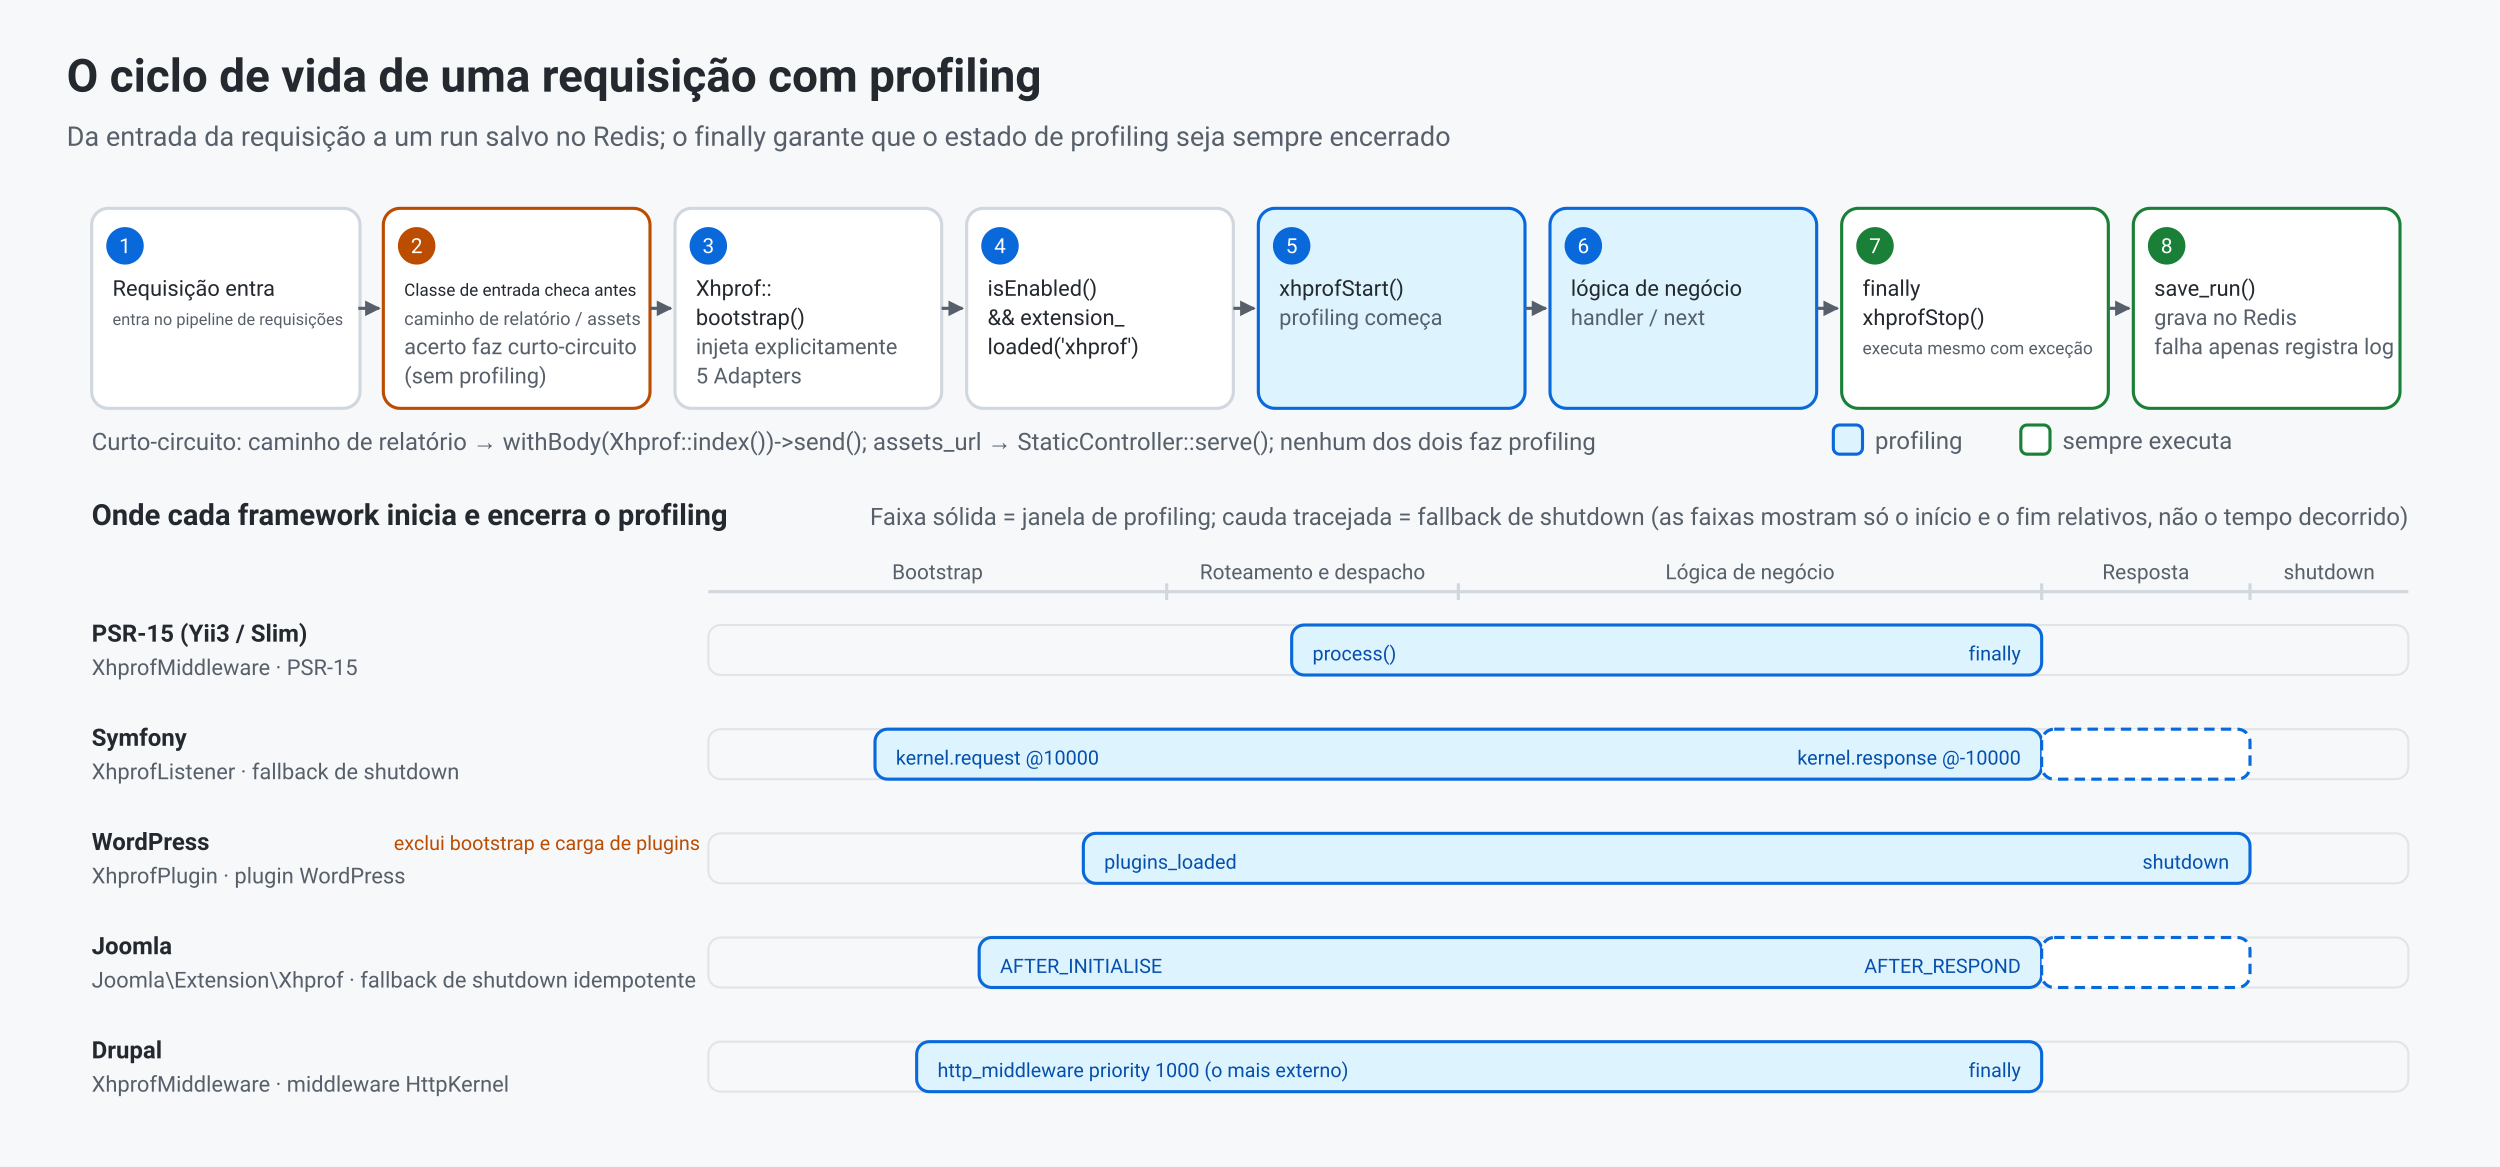
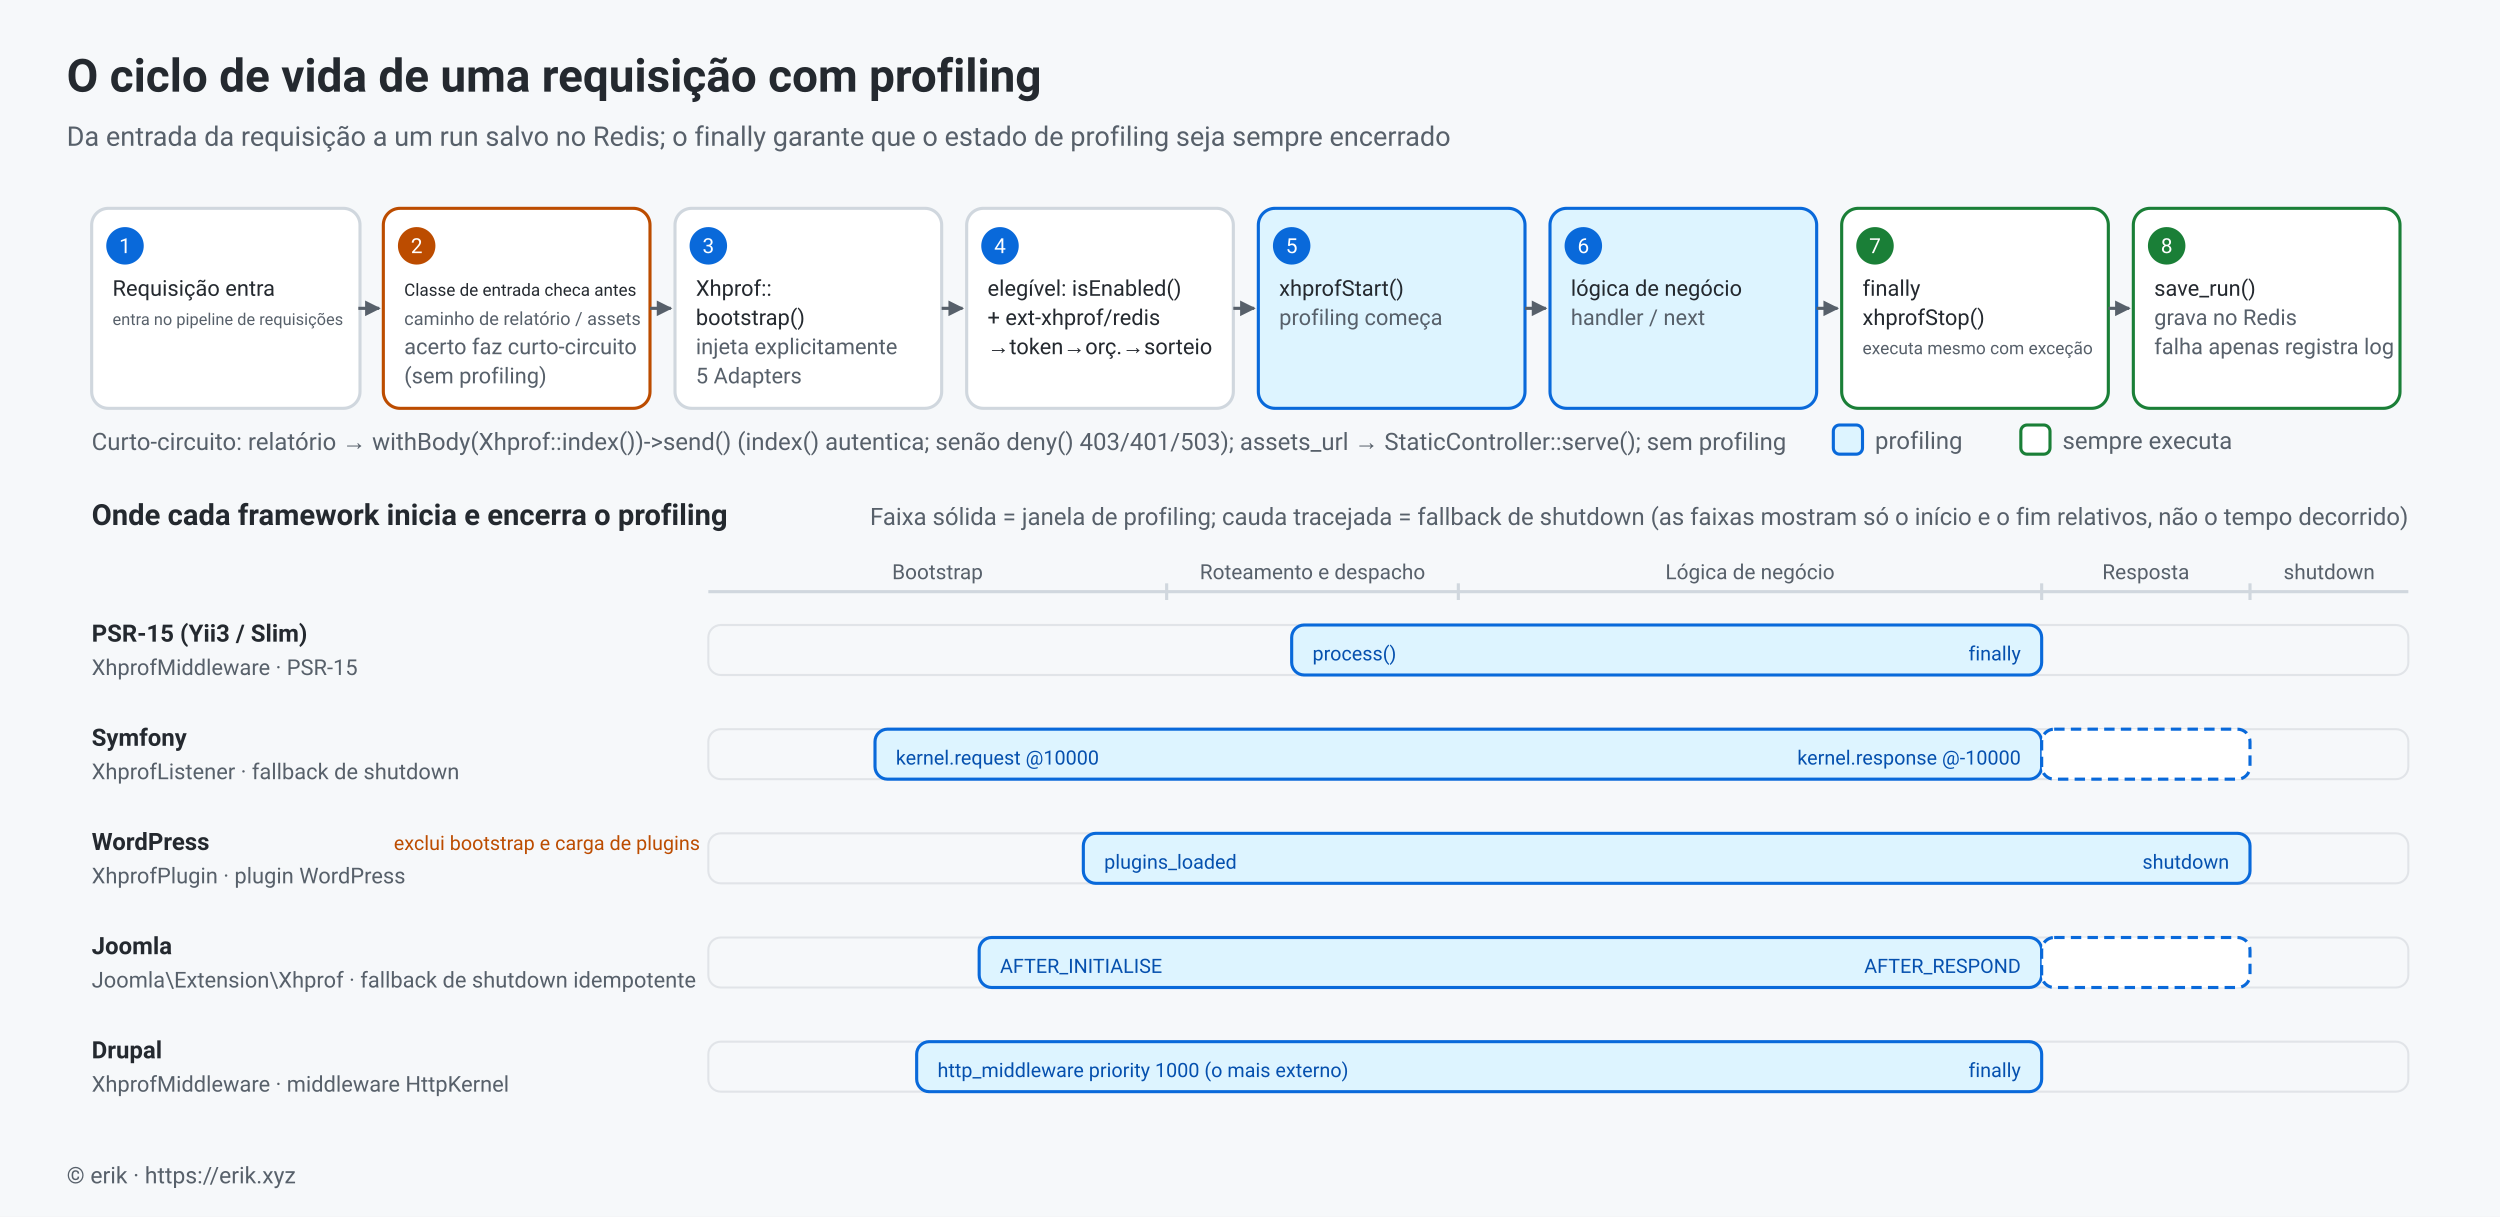
- <svg xmlns="http://www.w3.org/2000/svg" viewBox="0 0 1200 560" width="1200" height="560" role="img" font-family="-apple-system, BlinkMacSystemFont, &quot;Segoe UI&quot;, Roboto, &quot;Helvetica Neue&quot;, Arial, &quot;Noto Sans SC&quot;, &quot;PingFang SC&quot;, &quot;Microsoft YaHei&quot;, sans-serif">
+ <svg xmlns="http://www.w3.org/2000/svg" viewBox="0 0 1200 584" width="1200" height="584" role="img" font-family="-apple-system, BlinkMacSystemFont, &quot;Segoe UI&quot;, Roboto, &quot;Helvetica Neue&quot;, Arial, &quot;Noto Sans SC&quot;, &quot;PingFang SC&quot;, &quot;Microsoft YaHei&quot;, sans-serif">
  <defs>
    <marker id="lc-arrow" viewBox="0 0 10 10" refX="9" refY="5" markerWidth="5" markerHeight="5" orient="auto-start-reverse">
      <path d="M0,0 L10,5 L0,10 z" fill="#57606a" />
    </marker>
  </defs>
-   <rect x="0" y="0" width="1200" height="560" fill="#f6f8fa" />
+   <rect x="0" y="0" width="1200" height="584" fill="#f6f8fa" />
  <text x="32" y="44" font-size="22" font-weight="700" fill="#24292f">O ciclo de vida de uma requisição com profiling</text>
  <text x="32" y="70" font-size="13" fill="#57606a">Da entrada da requisição a um run salvo no Redis; o finally garante que o estado de profiling seja sempre encerrado</text>
  <rect x="44" y="100" width="128.8" height="96" rx="8" fill="#ffffff" stroke="#d0d7de" stroke-width="1.5" />
  <circle cx="60" cy="118" r="9" fill="#0969da" />
  <text x="60" y="121.5" font-size="10" fill="#ffffff" text-anchor="middle">1</text>
  <text x="54" y="142" font-size="10.5" fill="#24292f">Requisição entra</text>
  <text x="54" y="156" font-size="7.87" fill="#57606a">entra no pipeline de requisições</text>
  <line x1="172" y1="148" x2="182" y2="148" stroke="#57606a" stroke-width="1.5" marker-end="url(#lc-arrow)" />
  <rect x="184" y="100" width="128" height="96" rx="8" fill="#ffffff" stroke="#bc4c00" stroke-width="1.5" />
  <circle cx="200" cy="118" r="9" fill="#bc4c00" />
  <text x="200" y="121.5" font-size="10" fill="#ffffff" text-anchor="middle">2</text>
  <text x="194" y="142" font-size="8.19" fill="#24292f">Classe de entrada checa antes</text>
  <text x="194" y="156" font-size="8.74" fill="#57606a">caminho de relatório / assets</text>
  <text x="194" y="170" font-size="10.5" fill="#57606a">acerto faz curto-circuito</text>
  <text x="194" y="184" font-size="10.5" fill="#57606a">(sem profiling)</text>
  <line x1="312" y1="148" x2="322" y2="148" stroke="#57606a" stroke-width="1.5" marker-end="url(#lc-arrow)" />
  <rect x="324" y="100" width="128" height="96" rx="8" fill="#ffffff" stroke="#d0d7de" stroke-width="1.5" />
  <circle cx="340" cy="118" r="9" fill="#0969da" />
  <text x="340" y="121.5" font-size="10" fill="#ffffff" text-anchor="middle">3</text>
  <text x="334" y="142" font-size="10.5" fill="#24292f">Xhprof::</text>
  <text x="334" y="156" font-size="10.5" fill="#24292f">bootstrap()</text>
  <text x="334" y="170" font-size="10.5" fill="#57606a">injeta explicitamente</text>
  <text x="334" y="184" font-size="10.5" fill="#57606a">5 Adapters</text>
  <line x1="452" y1="148" x2="462" y2="148" stroke="#57606a" stroke-width="1.5" marker-end="url(#lc-arrow)" />
  <rect x="464" y="100" width="128" height="96" rx="8" fill="#ffffff" stroke="#d0d7de" stroke-width="1.5" />
  <circle cx="480" cy="118" r="9" fill="#0969da" />
  <text x="480" y="121.5" font-size="10" fill="#ffffff" text-anchor="middle">4</text>
-   <text x="474" y="142" font-size="10.5" fill="#24292f">isEnabled()</text>
-   <text x="474" y="156" font-size="10.5" fill="#24292f">&amp;&amp; extension_</text>
-   <text x="474" y="170" font-size="10.5" fill="#24292f">loaded('xhprof')</text>
+   <text x="474" y="142" font-size="10.5" fill="#24292f">elegível: isEnabled()</text>
+   <text x="474" y="156" font-size="10.5" fill="#24292f">+ ext-xhprof/redis</text>
+   <text x="474" y="170" font-size="10.5" fill="#24292f">→token→orç.→sorteio</text>
  <line x1="592" y1="148" x2="602" y2="148" stroke="#57606a" stroke-width="1.5" marker-end="url(#lc-arrow)" />
  <rect x="604" y="100" width="128" height="96" rx="8" fill="#ddf4ff" stroke="#0969da" stroke-width="1.5" />
  <circle cx="620" cy="118" r="9" fill="#0969da" />
  <text x="620" y="121.5" font-size="10" fill="#ffffff" text-anchor="middle">5</text>
  <text x="614" y="142" font-size="10.5" fill="#24292f">xhprofStart()</text>
  <text x="614" y="156" font-size="10.5" fill="#57606a">profiling começa</text>
  <line x1="732" y1="148" x2="742" y2="148" stroke="#57606a" stroke-width="1.5" marker-end="url(#lc-arrow)" />
  <rect x="744" y="100" width="128" height="96" rx="8" fill="#ddf4ff" stroke="#0969da" stroke-width="1.5" />
  <circle cx="760" cy="118" r="9" fill="#0969da" />
  <text x="760" y="121.5" font-size="10" fill="#ffffff" text-anchor="middle">6</text>
  <text x="754" y="142" font-size="10.5" fill="#24292f">lógica de negócio</text>
  <text x="754" y="156" font-size="10.5" fill="#57606a">handler / next</text>
  <line x1="872" y1="148" x2="882" y2="148" stroke="#57606a" stroke-width="1.5" marker-end="url(#lc-arrow)" />
  <rect x="884" y="100" width="128" height="96" rx="8" fill="#ffffff" stroke="#1a7f37" stroke-width="1.5" />
  <circle cx="900" cy="118" r="9" fill="#1a7f37" />
  <text x="900" y="121.5" font-size="10" fill="#ffffff" text-anchor="middle">7</text>
  <text x="894" y="142" font-size="10.5" fill="#24292f">finally</text>
  <text x="894" y="156" font-size="10.5" fill="#24292f">xhprofStop()</text>
  <text x="894" y="170" font-size="8.32" fill="#57606a">executa mesmo com exceção</text>
  <line x1="1012" y1="148" x2="1022" y2="148" stroke="#57606a" stroke-width="1.5" marker-end="url(#lc-arrow)" />
  <rect x="1024" y="100" width="128" height="96" rx="8" fill="#ffffff" stroke="#1a7f37" stroke-width="1.5" />
  <circle cx="1040" cy="118" r="9" fill="#1a7f37" />
  <text x="1040" y="121.5" font-size="10" fill="#ffffff" text-anchor="middle">8</text>
  <text x="1034" y="142" font-size="10.5" fill="#24292f">save_run()</text>
  <text x="1034" y="156" font-size="10.5" fill="#57606a">grava no Redis</text>
  <text x="1034" y="170" font-size="10.5" fill="#57606a">falha apenas registra log</text>
-   <text x="44" y="216" font-size="11.5" fill="#57606a">Curto-circuito: caminho de relatório → withBody(Xhprof::index())-&gt;send(); assets_url → StaticController::serve(); nenhum dos dois faz profiling</text>
+   <text x="44" y="216" font-size="11.5" fill="#57606a">Curto-circuito: relatório → withBody(Xhprof::index())-&gt;send() (index() autentica; senão deny() 403/401/503); assets_url → StaticController::serve(); sem profiling</text>
  <rect x="880" y="204" width="14" height="14" rx="3" fill="#ddf4ff" stroke="#0969da" stroke-width="1.5" />
  <text x="900" y="215.5" font-size="11.5" fill="#57606a">profiling</text>
  <rect x="970" y="204" width="14" height="14" rx="3" fill="#ffffff" stroke="#1a7f37" stroke-width="1.5" />
  <text x="990" y="215.5" font-size="11.5" fill="#57606a">sempre executa</text>
  <text x="44" y="252" font-size="14" font-weight="600" fill="#24292f">Onde cada framework inicia e encerra o profiling</text>
  <text x="1156" y="252" font-size="11.5" fill="#57606a" text-anchor="end">Faixa sólida = janela de profiling; cauda tracejada = fallback de shutdown (as faixas mostram só o início e o fim relativos, não o tempo decorrido)</text>
  <line x1="340" y1="284" x2="1156" y2="284" stroke="#d0d7de" stroke-width="1.5" />
  <line x1="560" y1="280" x2="560" y2="288" stroke="#d0d7de" stroke-width="1.5" />
  <line x1="700" y1="280" x2="700" y2="288" stroke="#d0d7de" stroke-width="1.5" />
  <line x1="980" y1="280" x2="980" y2="288" stroke="#d0d7de" stroke-width="1.5" />
  <line x1="1080" y1="280" x2="1080" y2="288" stroke="#d0d7de" stroke-width="1.5" />
  <text x="450" y="278" font-size="10" fill="#57606a" text-anchor="middle">Bootstrap</text>
  <text x="630" y="278" font-size="10" fill="#57606a" text-anchor="middle">Roteamento e despacho</text>
  <text x="840" y="278" font-size="10" fill="#57606a" text-anchor="middle">Lógica de negócio</text>
  <text x="1030" y="278" font-size="10" fill="#57606a" text-anchor="middle">Resposta</text>
  <text x="1118" y="278" font-size="10" fill="#57606a" text-anchor="middle">shutdown</text>
  <text x="44" y="308" font-size="11.5" font-weight="600" fill="#24292f">PSR-15 (Yii3 / Slim)</text>
  <text x="44" y="324" font-size="10.5" fill="#57606a">XhprofMiddleware · PSR-15</text>
  <rect x="340" y="300" width="816" height="24" rx="6" fill="#f6f8fa" stroke="#e1e4e8" />
  <rect x="620" y="300" width="360" height="24" rx="6" fill="#ddf4ff" stroke="#0969da" stroke-width="1.5" />
  <text x="630" y="317" font-size="9.5" fill="#0550ae">process()</text>
  <text x="970" y="317" font-size="9.5" fill="#0550ae" text-anchor="end">finally</text>
  <text x="44" y="358" font-size="11.5" font-weight="600" fill="#24292f">Symfony</text>
  <text x="44" y="374" font-size="10.5" fill="#57606a">XhprofListener · fallback de shutdown</text>
  <rect x="340" y="350" width="816" height="24" rx="6" fill="#f6f8fa" stroke="#e1e4e8" />
  <rect x="420" y="350" width="560" height="24" rx="6" fill="#ddf4ff" stroke="#0969da" stroke-width="1.5" />
  <rect x="980" y="350" width="100" height="24" rx="6" fill="#ffffff" stroke="#0969da" stroke-width="1.5" stroke-dasharray="5 3" />
  <text x="430" y="367" font-size="9.5" fill="#0550ae">kernel.request @10000</text>
  <text x="970" y="367" font-size="9.5" fill="#0550ae" text-anchor="end">kernel.response @-10000</text>
  <text x="44" y="408" font-size="11.5" font-weight="600" fill="#24292f">WordPress</text>
  <text x="44" y="424" font-size="10.5" fill="#57606a">XhprofPlugin · plugin WordPress</text>
  <rect x="340" y="400" width="816" height="24" rx="6" fill="#f6f8fa" stroke="#e1e4e8" />
  <rect x="520" y="400" width="560" height="24" rx="6" fill="#ddf4ff" stroke="#0969da" stroke-width="1.5" />
  <text x="530" y="417" font-size="9.5" fill="#0550ae">plugins_loaded</text>
  <text x="1070" y="417" font-size="9.5" fill="#0550ae" text-anchor="end">shutdown</text>
  <text x="336" y="408" font-size="9.5" fill="#bc4c00" text-anchor="end">exclui bootstrap e carga de plugins</text>
  <text x="44" y="458" font-size="11.5" font-weight="600" fill="#24292f">Joomla</text>
  <text x="44" y="474" font-size="10.5" fill="#57606a">Joomla\Extension\Xhprof · fallback de shutdown idempotente</text>
  <rect x="340" y="450" width="816" height="24" rx="6" fill="#f6f8fa" stroke="#e1e4e8" />
  <rect x="470" y="450" width="510" height="24" rx="6" fill="#ddf4ff" stroke="#0969da" stroke-width="1.5" />
  <rect x="980" y="450" width="100" height="24" rx="6" fill="#ffffff" stroke="#0969da" stroke-width="1.5" stroke-dasharray="5 3" />
  <text x="480" y="467" font-size="9.5" fill="#0550ae">AFTER_INITIALISE</text>
  <text x="970" y="467" font-size="9.5" fill="#0550ae" text-anchor="end">AFTER_RESPOND</text>
  <text x="44" y="508" font-size="11.5" font-weight="600" fill="#24292f">Drupal</text>
  <text x="44" y="524" font-size="10.5" fill="#57606a">XhprofMiddleware · middleware HttpKernel</text>
  <rect x="340" y="500" width="816" height="24" rx="6" fill="#f6f8fa" stroke="#e1e4e8" />
  <rect x="440" y="500" width="540" height="24" rx="6" fill="#ddf4ff" stroke="#0969da" stroke-width="1.5" />
  <text x="450" y="517" font-size="9.5" fill="#0550ae">http_middleware priority 1000 (o mais externo)</text>
  <text x="970" y="517" font-size="9.5" fill="#0550ae" text-anchor="end">finally</text>
+   <text x="32" y="568" font-size="11" fill="#57606a">© erik · https://erik.xyz</text>
</svg>
